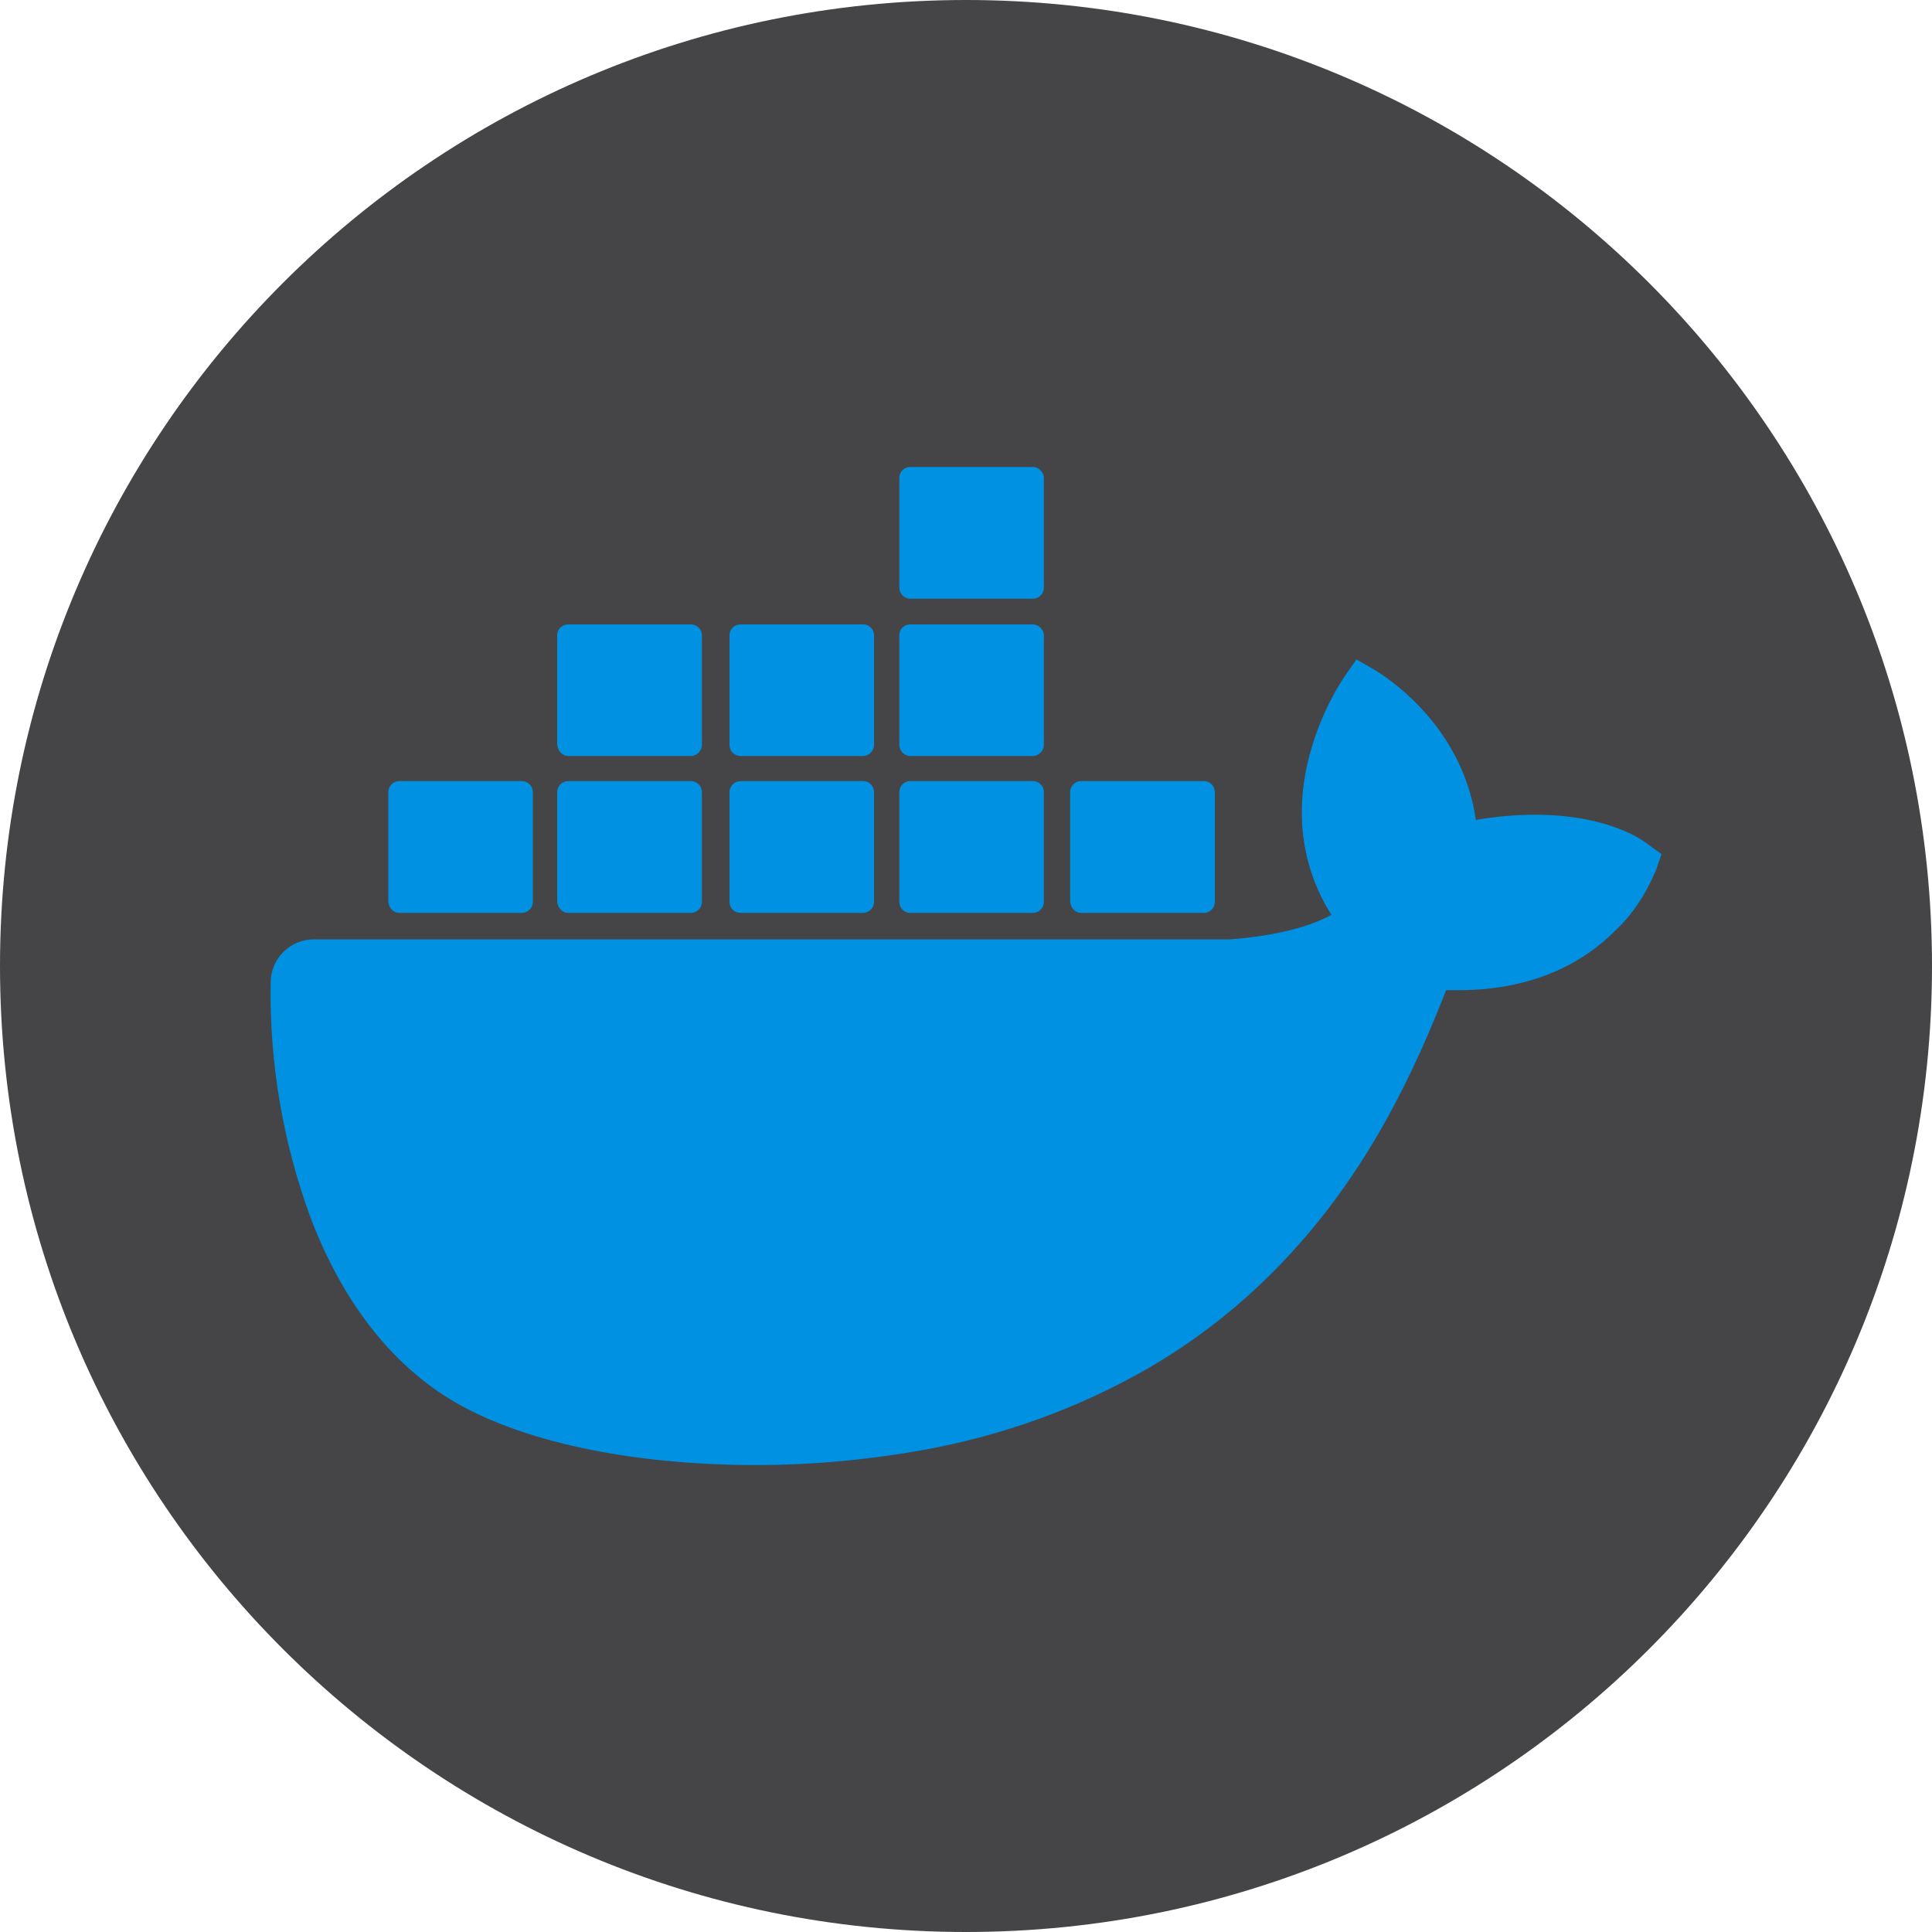
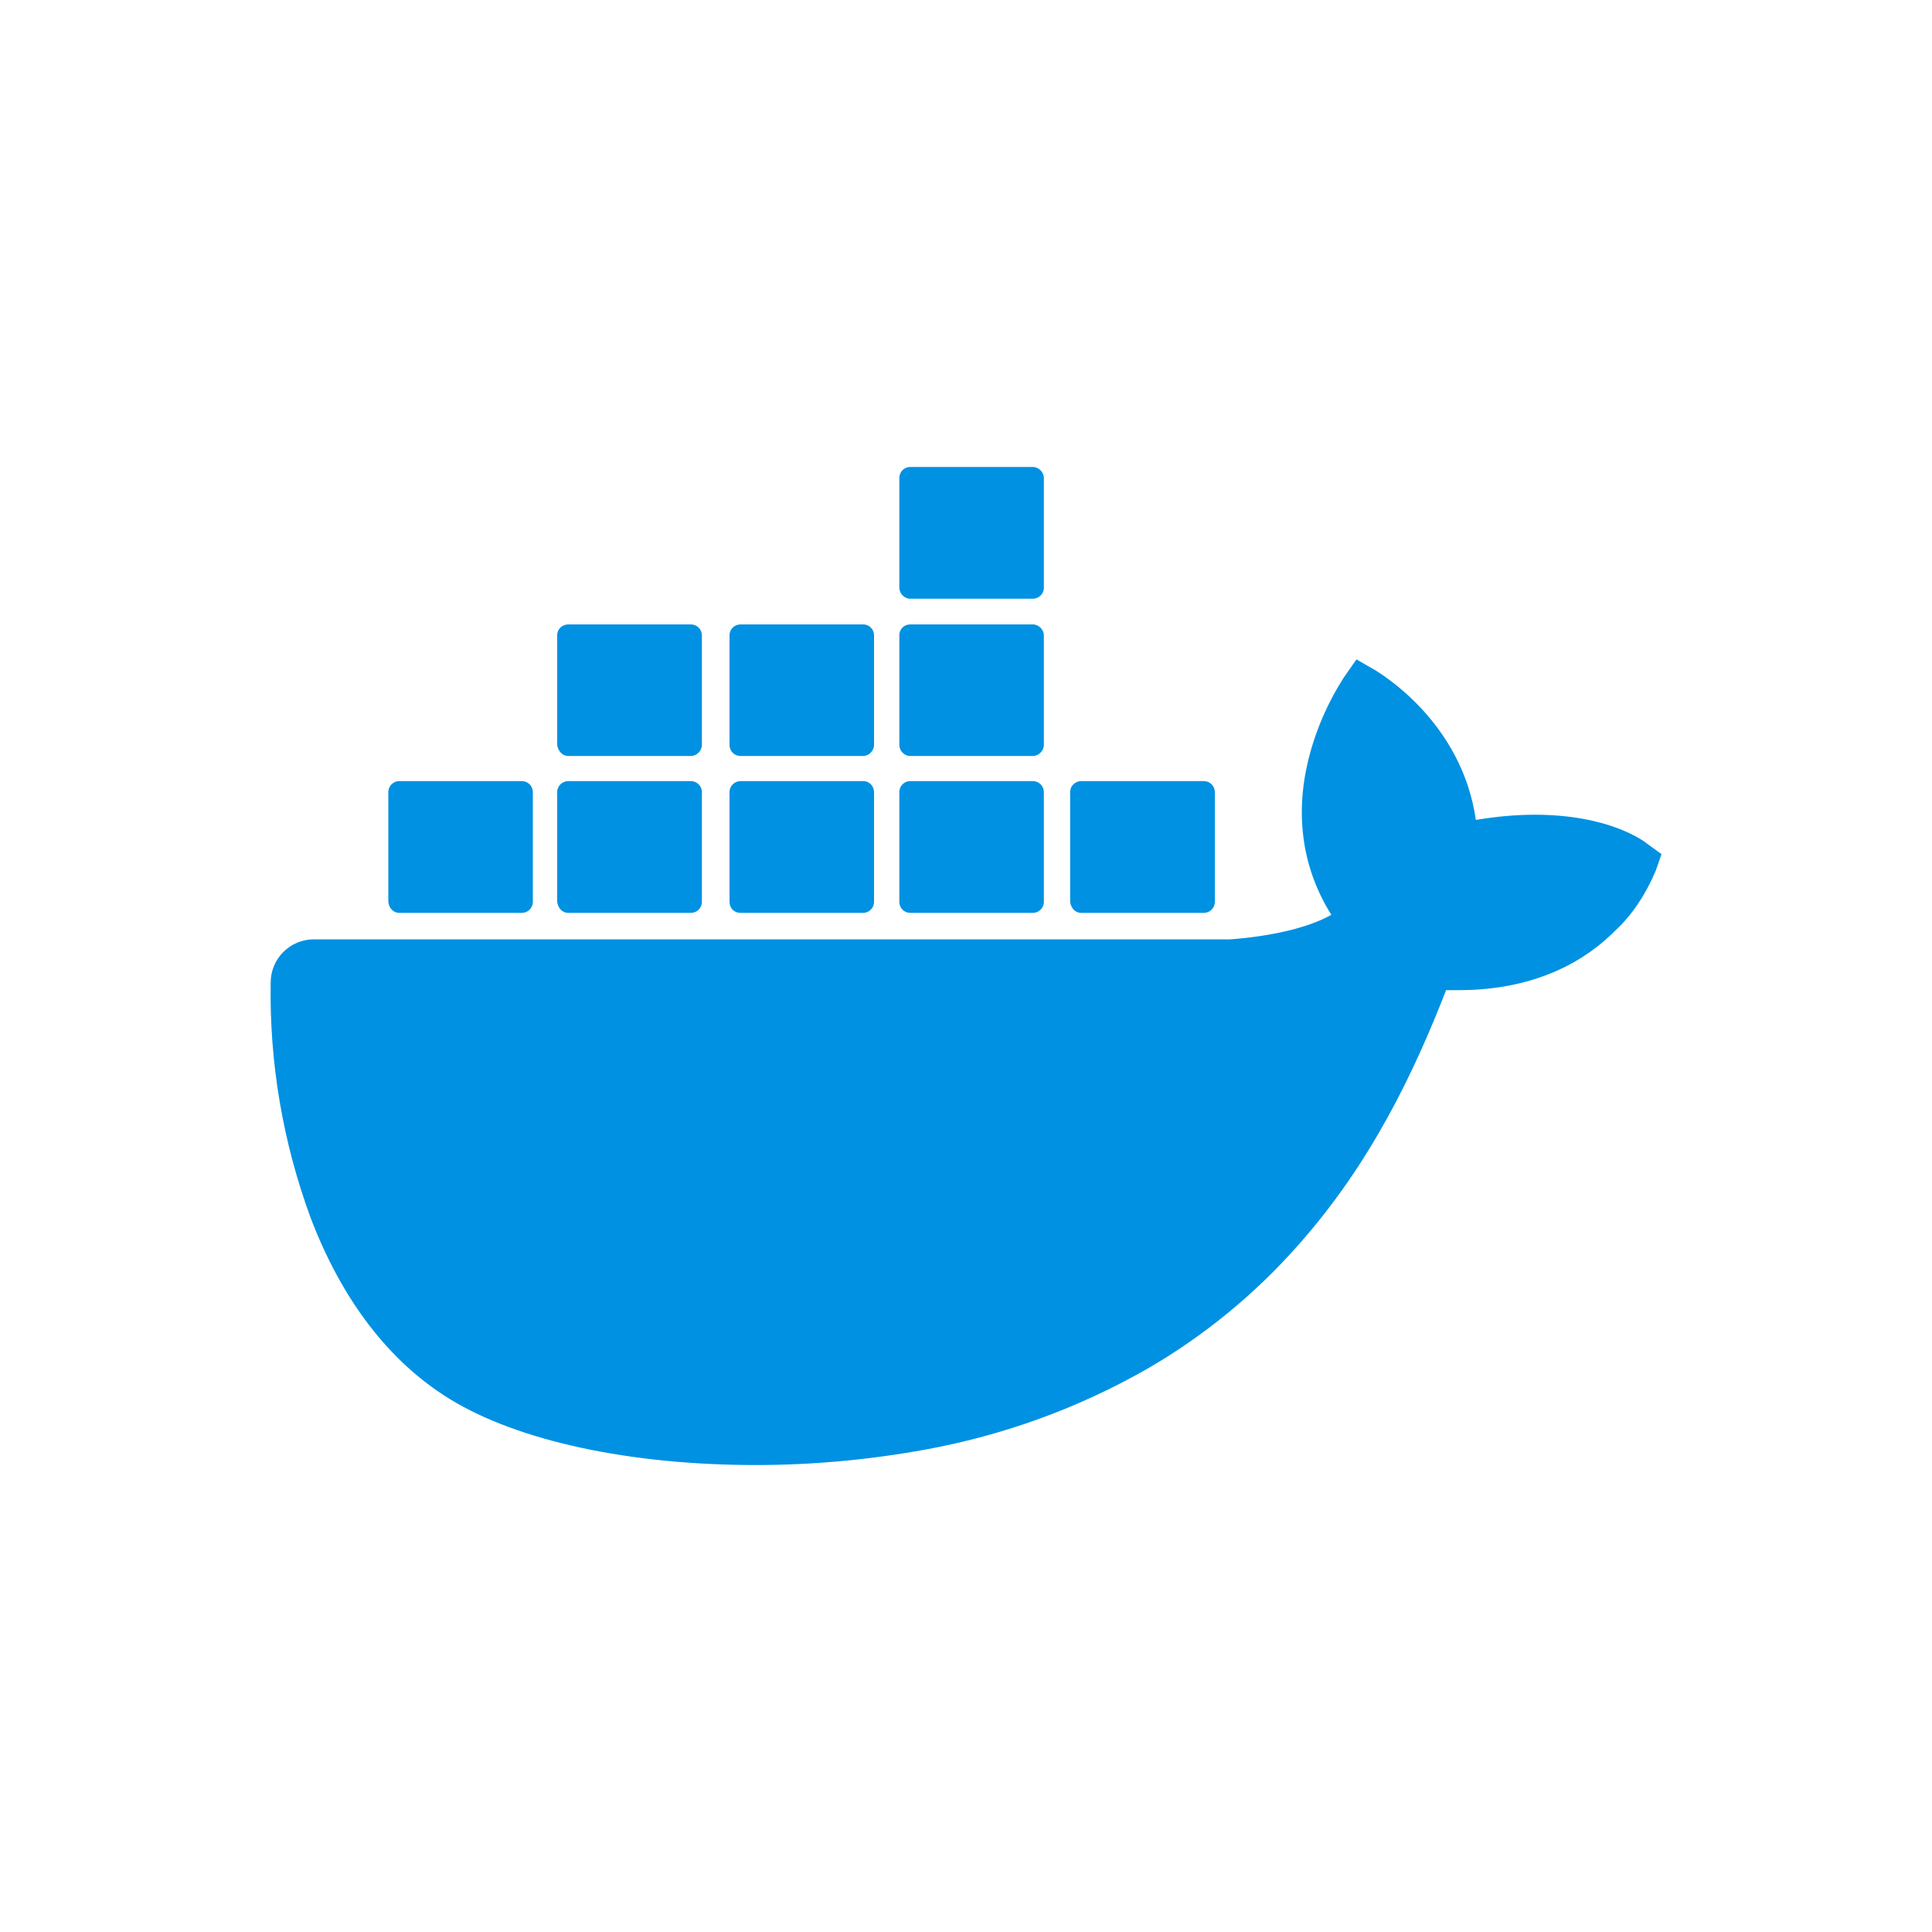
<svg xmlns="http://www.w3.org/2000/svg" viewBox="0 0 100 100" width="100" height="100">
-   <circle cx="50" cy="50" r="50" fill="#454548" />
  <path d="M 85.31 43.71 C 85.11 43.54 83.31 42.17 79.43 42.17 C 78.43 42.17 77.39     42.27 76.39 42.44 C 75.66 37.33 71.42 34.86 71.25 34.73 L 70.21 34.13 L 69.54 35.09 C     68.71 36.39 68.07 37.87 67.71 39.37 C 67.01 42.27 67.44 45.01 68.91 47.35 C 67.14 48.35     64.27 48.58 63.67 48.62 L 16.25 48.62 C 15.01 48.62 14.01 49.62 14.01 50.86 C 13.94 55     14.64 59.13 16.08 63.04 C 17.71 67.31 20.15 70.49 23.29 72.42 C 26.83 74.59 32.61 75.83     39.12 75.83 C 42.05 75.83 44.99 75.56 47.9 75.03 C 51.94 74.29 55.81 72.89 59.38 70.85 C     62.32 69.15 64.96 66.98 67.2 64.44 C 70.97 60.2 73.21 55.46 74.85 51.25 C 75.08 51.25     75.28 51.25 75.51 51.25 C 79.62 51.25 82.16 49.62 83.56 48.21 C 84.5 47.35 85.19 46.27     85.7 45.07 L 86 44.21 L 85.31 43.71 L 85.31 43.71 M 55.96 47.25 L 62.31 47.25 C 62.61     47.25 62.88 47.01 62.88 46.68 L 62.88 41 C 62.88 40.7 62.64 40.43 62.31 40.43 L 62.31     40.43 L 55.96 40.43 C 55.66 40.43 55.39 40.67 55.39 41 L 55.39 41 L 55.39 46.68 C 55.43     47.01 55.66 47.25 55.96 47.25 L 55.96 47.25 M 47.11 30.99 L 53.46 30.99 C 53.76 30.99     54.03 30.75 54.03 30.42 L 54.03 24.74 C 54.03 24.44 53.76 24.17 53.46 24.17 L 47.11 24.17     C 46.81 24.17 46.55 24.41 46.55 24.74 L 46.55 24.74 L 46.55 30.42 C 46.55 30.72 46.81     30.99 47.11 30.99 L 47.11 30.99 M 47.11 39.13 L 53.46 39.13 C 53.76 39.13 54.03 38.86     54.03 38.56 L 54.03 32.88 C 54.03 32.59 53.76 32.32 53.46 32.32 L 47.11 32.32 C 46.81     32.32 46.55 32.55 46.55 32.88 L 46.55 32.88 L 46.55 38.56 C 46.55 38.87 46.81 39.13 47.11     39.13 L 47.11 39.13 M 38.33 39.13 L 44.68 39.13 C 44.97 39.13 45.24 38.86 45.24 38.56 L     45.24 32.88 C 45.24 32.59 45.01 32.32 44.68 32.32 L 44.68 32.32 L 38.33 32.32 C 38.03     32.32 37.76 32.55 37.76 32.88 L 37.76 32.88 L 37.76 38.56 C 37.76 38.87 38 39.13 38.33     39.13 L 38.33 39.13 M 29.41 39.13 L 35.76 39.13 C 36.06 39.13 36.33 38.86 36.33 38.56 L     36.33 32.88 C 36.33 32.59 36.09 32.32 35.76 32.32 L 35.76 32.32 L 29.41 32.32 C 29.11     32.32 28.84 32.55 28.84 32.88 L 28.84 38.56 C 28.88 38.87 29.11 39.13 29.41 39.13 L 29.41     39.13 M 47.11 47.25 L 53.46 47.25 C 53.76 47.25 54.03 47.01 54.03 46.68 L 54.03 41 C 54.03     40.7 53.79 40.43 53.46 40.43 L 53.46 40.43 L 47.11 40.43 C 46.81 40.43 46.55 40.67 46.55     41 L 46.55 41 L 46.55 46.68 C 46.55 47.01 46.81 47.25 47.11 47.25 L 47.11 47.25 L 47.11     47.25 M 38.33 47.25 L 44.68 47.25 C 44.97 47.25 45.24 47.01 45.24 46.68 L 45.24 46.68 L     45.24 41 C 45.24 40.7 45.01 40.43 44.68 40.43 L 44.68 40.43 L 38.33 40.43 C 38.03 40.43     37.76 40.67 37.76 41 L 37.76 41 L 37.76 46.68 C 37.76 47.01 38 47.25 38.33 47.25 L 38.33     47.25 L 38.33 47.25 M 29.41 47.25 L 35.76 47.25 C 36.06 47.25 36.33 47.01 36.33 46.68 L     36.33 46.68 L 36.33 41 C 36.33 40.7 36.09 40.43 35.76 40.43 L 35.76 40.43 L 29.41 40.43 C     29.11 40.43 28.84 40.67 28.84 41 L 28.84 46.68 C 28.88 47.01 29.11 47.25 29.41 47.25 L     29.41 47.25 M 20.66 47.25 L 27.01 47.25 C 27.31 47.25 27.58 47.01 27.58 46.68 L 27.58     46.68 L 27.58 41 C 27.58 40.7 27.34 40.43 27.01 40.43 L 27.01 40.43 L 20.66 40.43 C 20.37     40.43 20.1 40.67 20.1 41 L 20.1 41 L 20.1 46.68 C 20.13 47.01 20.37 47.25 20.66 47.25 L     20.66 47.25 L 20.66 47.25" fill="#0091E2" />
</svg>
